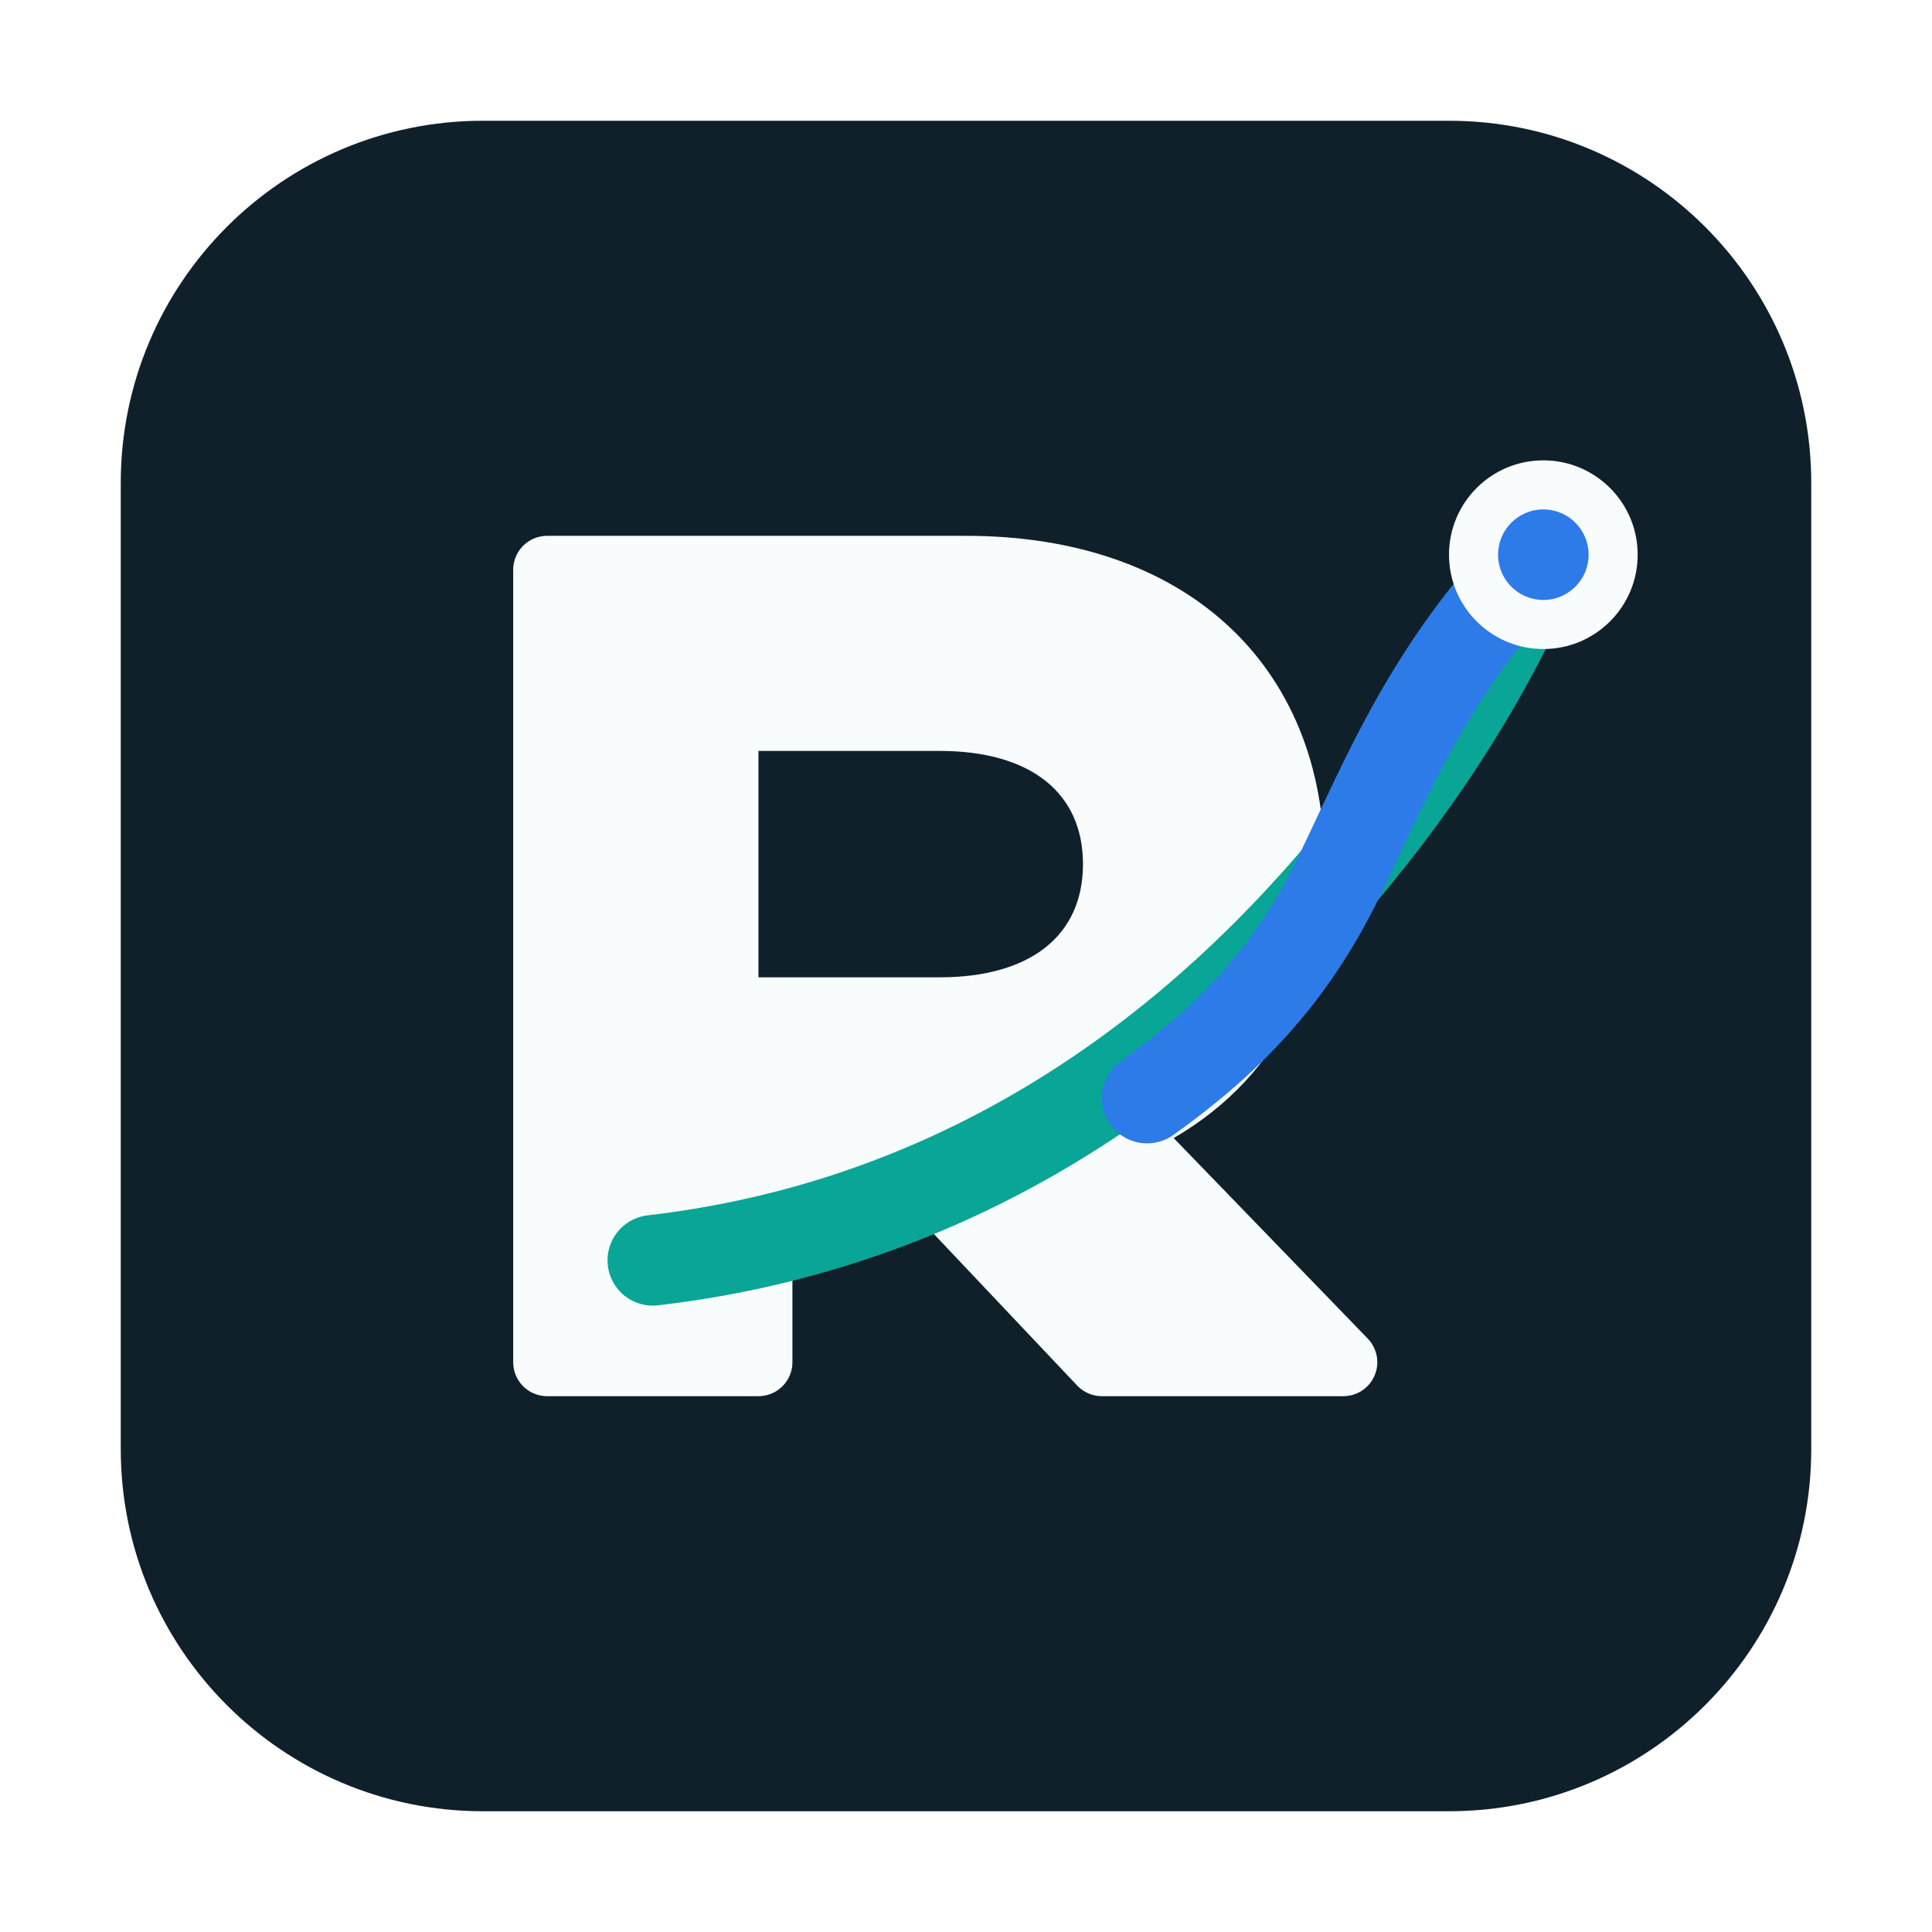
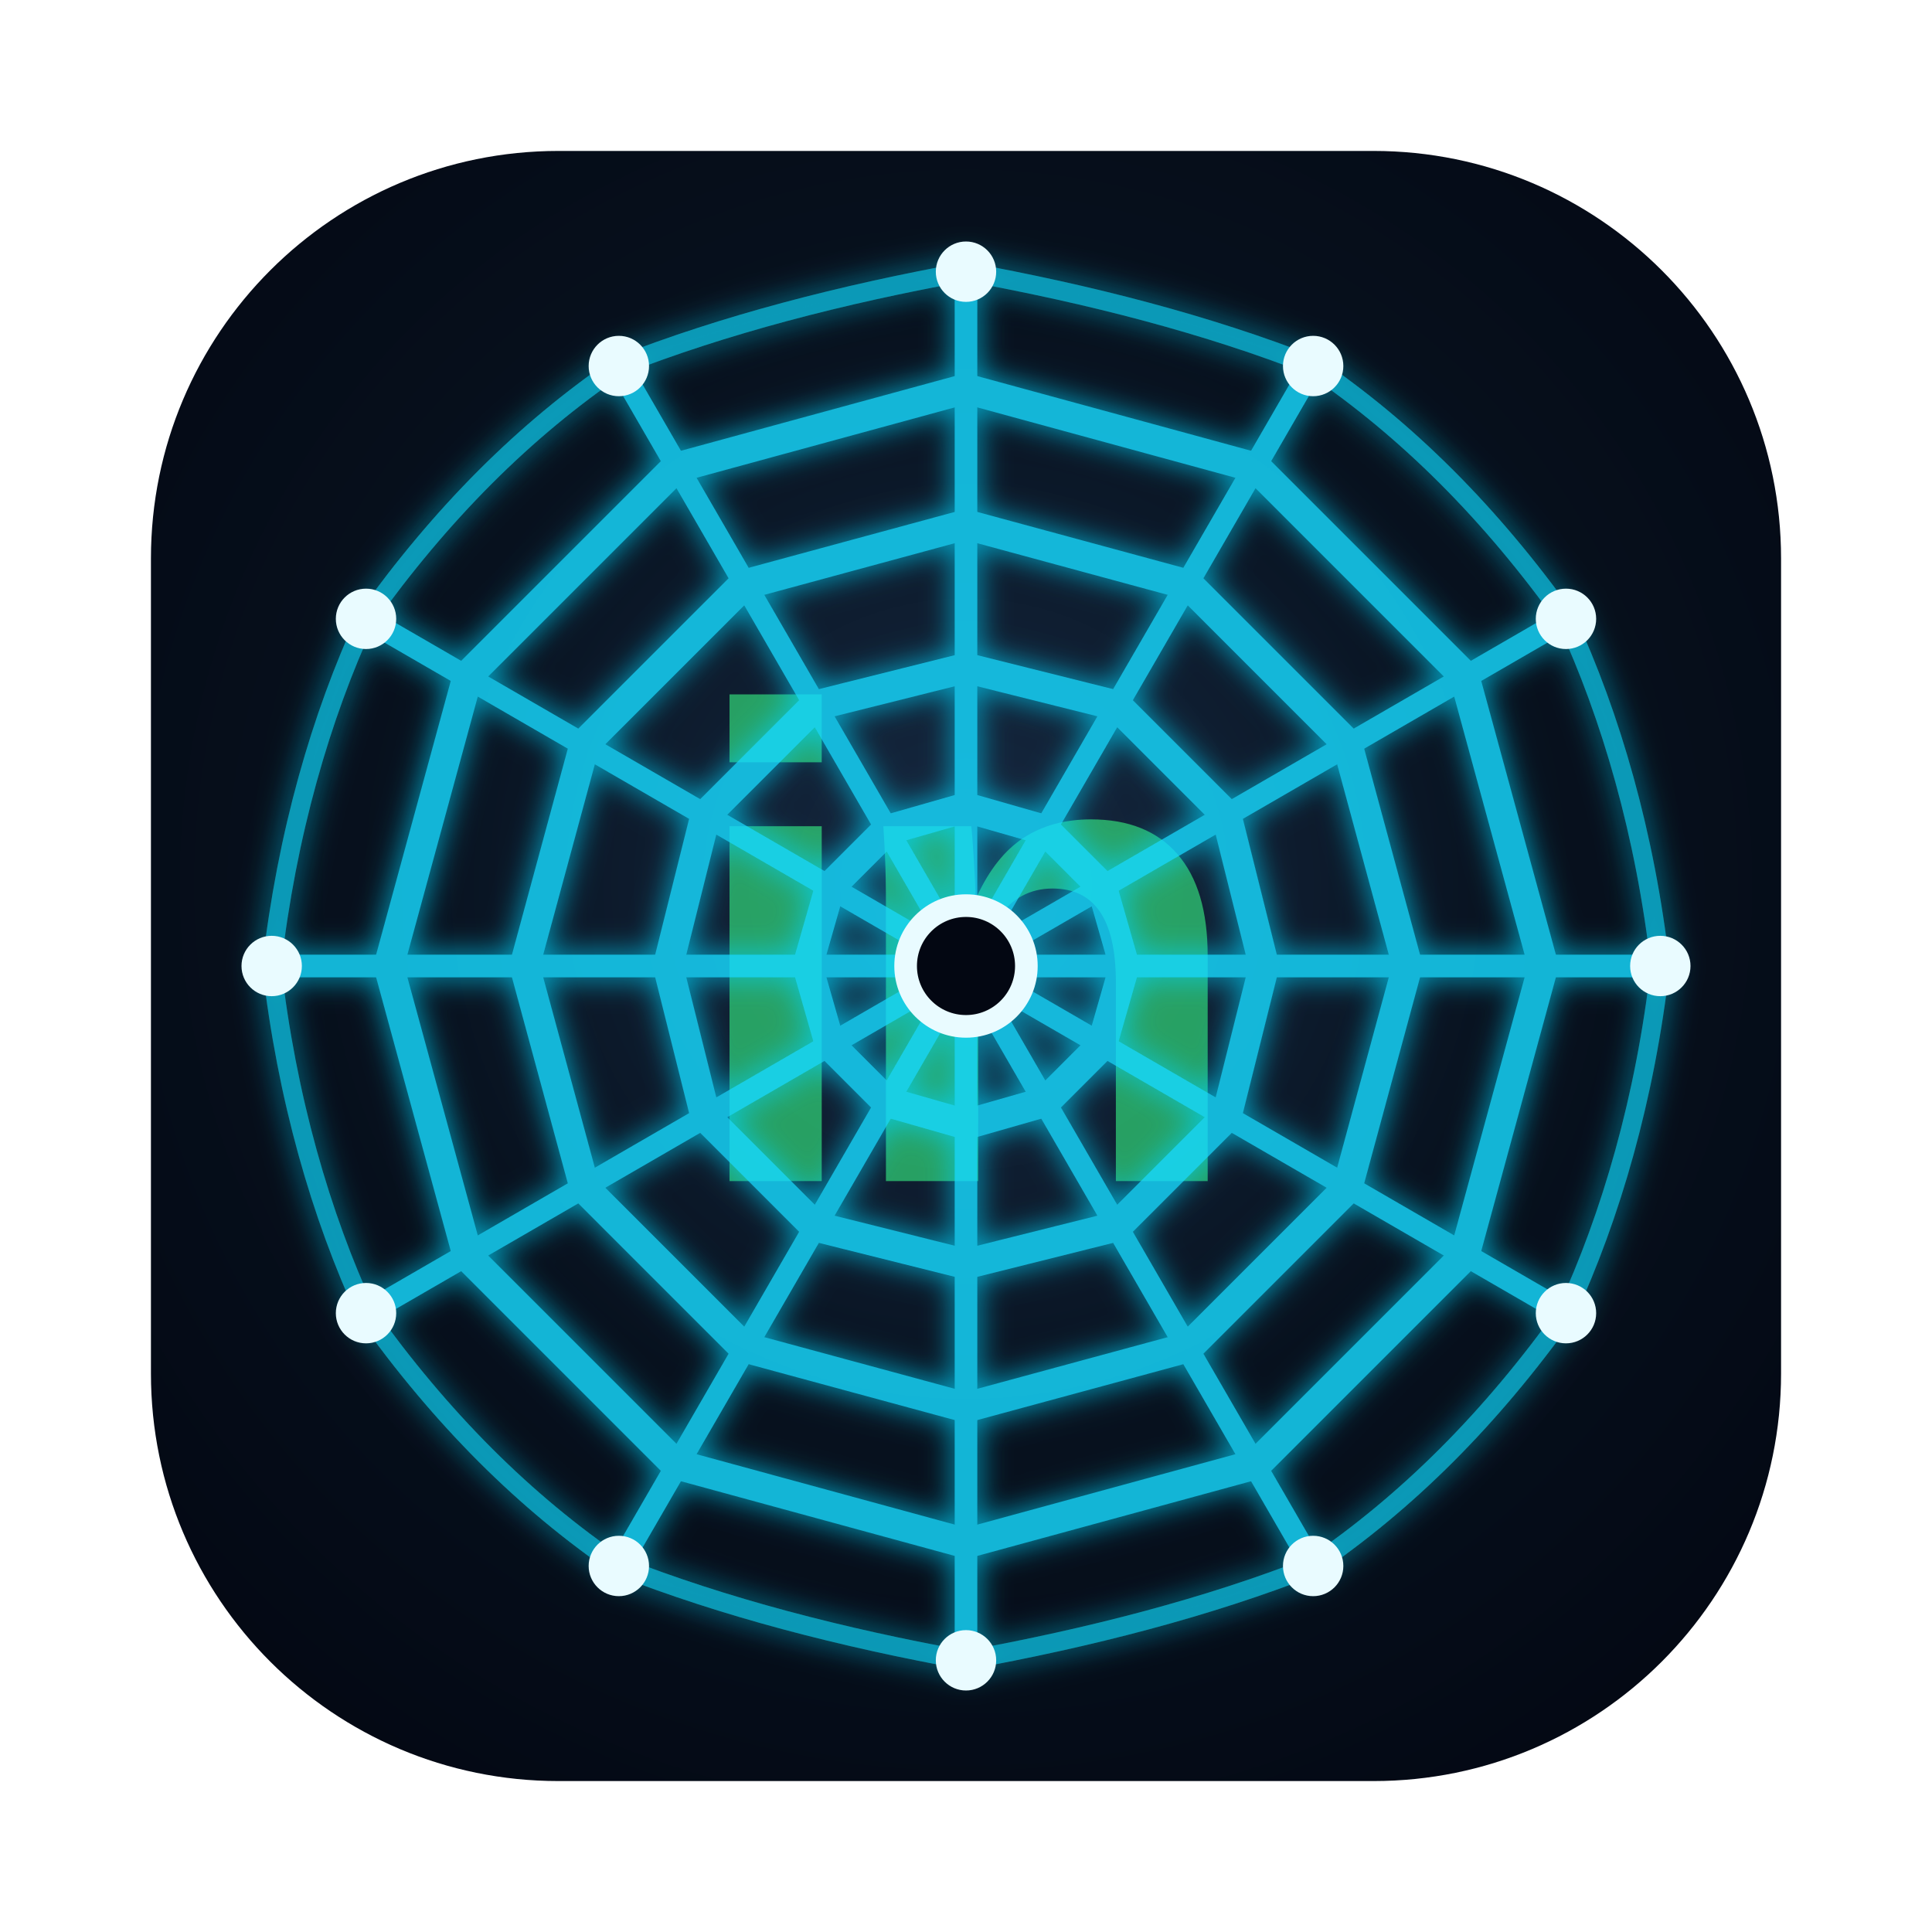
<svg xmlns="http://www.w3.org/2000/svg" width="512" height="512" viewBox="0 0 512 512" fill="none" role="img" aria-labelledby="title desc">
-   <rect x="32" y="32" width="448" height="448" rx="96" fill="#10202A" />
-   <path d="M145 361V151H256C309 151 342 181 342 229C342 263 325 287 296 299L356 361H292L240 306H201V361H145Z" fill="#F8FCFD" />
-   <path d="M201 259H249C273 259 287 248 287 229C287 210 273 199 249 199H201V259Z" fill="#10202A" />
-   <path d="M145 361V151H256C309 151 342 181 342 229C342 263 325 287 296 299L356 361H292L240 306H201V361H145Z" stroke="#F8FCFD" stroke-width="18" stroke-linejoin="round" />
-   <path d="M173 334C242 326 304 292 355 232C377 206 395 178 408 147" stroke="#09A596" stroke-width="24" stroke-linecap="round" />
-   <path d="M304 291C325 276 342 259 355 232C368 205 379 177 408 147" stroke="#2D7BE8" stroke-width="24" stroke-linecap="round" />
-   <circle cx="409" cy="147" r="25" fill="#F8FCFD" />
-   <circle cx="409" cy="147" r="12" fill="#2D7BE8" />
+   <defs>
+     <radialGradient id="bg" cx="50%" cy="45%" r="70%">
+       <stop offset="0" stop-color="#162A43" />
+       <stop offset="0.5" stop-color="#07111E" />
+       <stop offset="1" stop-color="#030712" />
+     </radialGradient>
+     <filter id="webGlow" x="-35%" y="-35%" width="170%" height="170%">
+       <feGaussianBlur stdDeviation="4" result="blur" />
+       <feColorMatrix in="blur" type="matrix" values="0 0 0 0 0 0 0 0 0 0.68 0 0 0 0 1 0 0 0 0.95 0" result="glow" />
+       <feMerge>
+         <feMergeNode in="glow" />
+         <feMergeNode in="SourceGraphic" />
+       </feMerge>
+     </filter>
+   </defs>
+   <rect x="40" y="40" width="432" height="432" rx="108" fill="url(#bg)" />
+   <text x="256" y="313" fill="#39FF88" fill-opacity="0.58" font-family="Arial, Helvetica, sans-serif" font-size="178" font-weight="800" letter-spacing="-8" text-anchor="middle">in</text>
+   <g filter="url(#webGlow)" stroke="#16D9FF" stroke-linecap="round" stroke-linejoin="round" opacity="0.82">
+     <path d="M256 256L256 72" stroke-width="6" />
+     <path d="M256 256L348 97" stroke-width="6" />
+     <path d="M256 256L415 164" stroke-width="6" />
+     <path d="M256 256L440 256" stroke-width="6" />
+     <path d="M256 256L415 348" stroke-width="6" />
+     <path d="M256 256L348 415" stroke-width="6" />
+     <path d="M256 256L256 440" stroke-width="6" />
+     <path d="M256 256L164 415" stroke-width="6" />
+     <path d="M256 256L97 348" stroke-width="6" />
+     <path d="M256 256L72 256" stroke-width="6" />
+     <path d="M256 256L97 164" stroke-width="6" />
+     <path d="M256 256L164 97" stroke-width="6" />
+     <path d="M256 214L277 220L292 235L298 256L292 277L277 292L256 298L235 292L220 277L214 256L220 235L235 220Z" stroke-width="8" />
+     <path d="M256 177L296 187L325 216L335 256L325 296L296 325L256 335L216 325L187 296L177 256L187 216L216 187Z" stroke-width="8" />
+     <path d="M256 139L315 155L357 197L373 256L357 315L315 357L256 373L197 357L155 315L139 256L155 197L197 155Z" stroke-width="8" />
+     <path d="M256 103L333 124L388 179L409 256L388 333L333 388L256 409L179 388L124 333L103 256L124 179L179 124Z" stroke-width="8" />
+     <path d="M256 72C289 78 320 86 348 97" stroke-width="5" stroke-opacity="0.75" />
+     <path d="M348 97C373 114 395 136 415 164" stroke-width="5" stroke-opacity="0.75" />
+     <path d="M415 164C427 190 436 221 440 256" stroke-width="5" stroke-opacity="0.75" />
+     <path d="M440 256C436 291 427 322 415 348" stroke-width="5" stroke-opacity="0.75" />
+     <path d="M415 348C395 376 373 398 348 415" stroke-width="5" stroke-opacity="0.75" />
+     <path d="M348 415C320 426 289 434 256 440" stroke-width="5" stroke-opacity="0.75" />
+     <path d="M256 440C223 434 192 426 164 415" stroke-width="5" stroke-opacity="0.75" />
+     <path d="M164 415C139 398 117 376 97 348" stroke-width="5" stroke-opacity="0.75" />
+     <path d="M97 348C85 322 76 291 72 256" stroke-width="5" stroke-opacity="0.75" />
+     <path d="M72 256C76 221 85 190 97 164" stroke-width="5" stroke-opacity="0.75" />
+     <path d="M97 164C117 136 139 114 164 97" stroke-width="5" stroke-opacity="0.75" />
+     <path d="M164 97C192 86 223 78 256 72" stroke-width="5" stroke-opacity="0.75" />
+   </g>
+   <g fill="#E9FBFF">
+     <circle cx="256" cy="72" r="8" />
+     <circle cx="348" cy="97" r="8" />
+     <circle cx="415" cy="164" r="8" />
+     <circle cx="440" cy="256" r="8" />
+     <circle cx="415" cy="348" r="8" />
+     <circle cx="348" cy="415" r="8" />
+     <circle cx="256" cy="440" r="8" />
+     <circle cx="164" cy="415" r="8" />
+     <circle cx="97" cy="348" r="8" />
+     <circle cx="72" cy="256" r="8" />
+     <circle cx="97" cy="164" r="8" />
+     <circle cx="164" cy="97" r="8" />
+   </g>
+   <circle cx="256" cy="256" r="16" fill="#030712" stroke="#E9FBFF" stroke-width="6" />
</svg>
